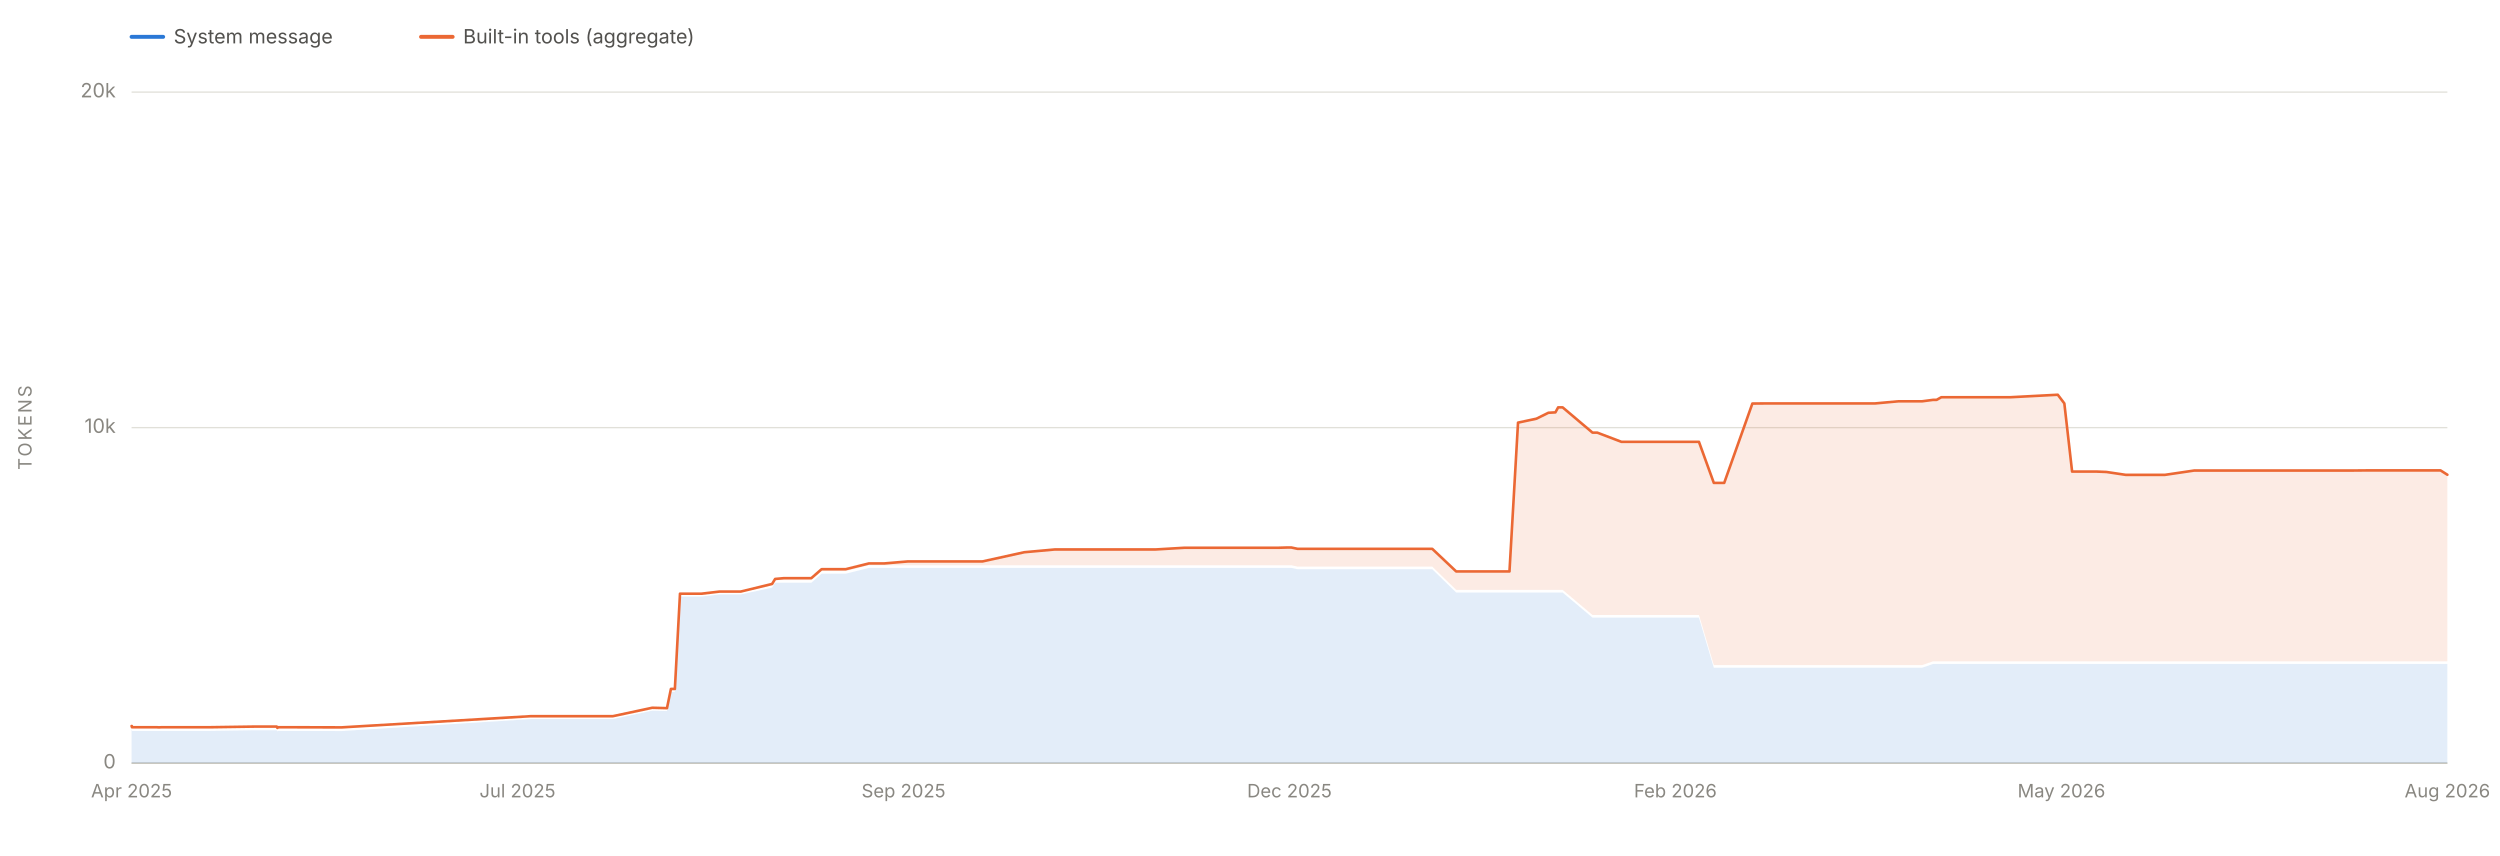
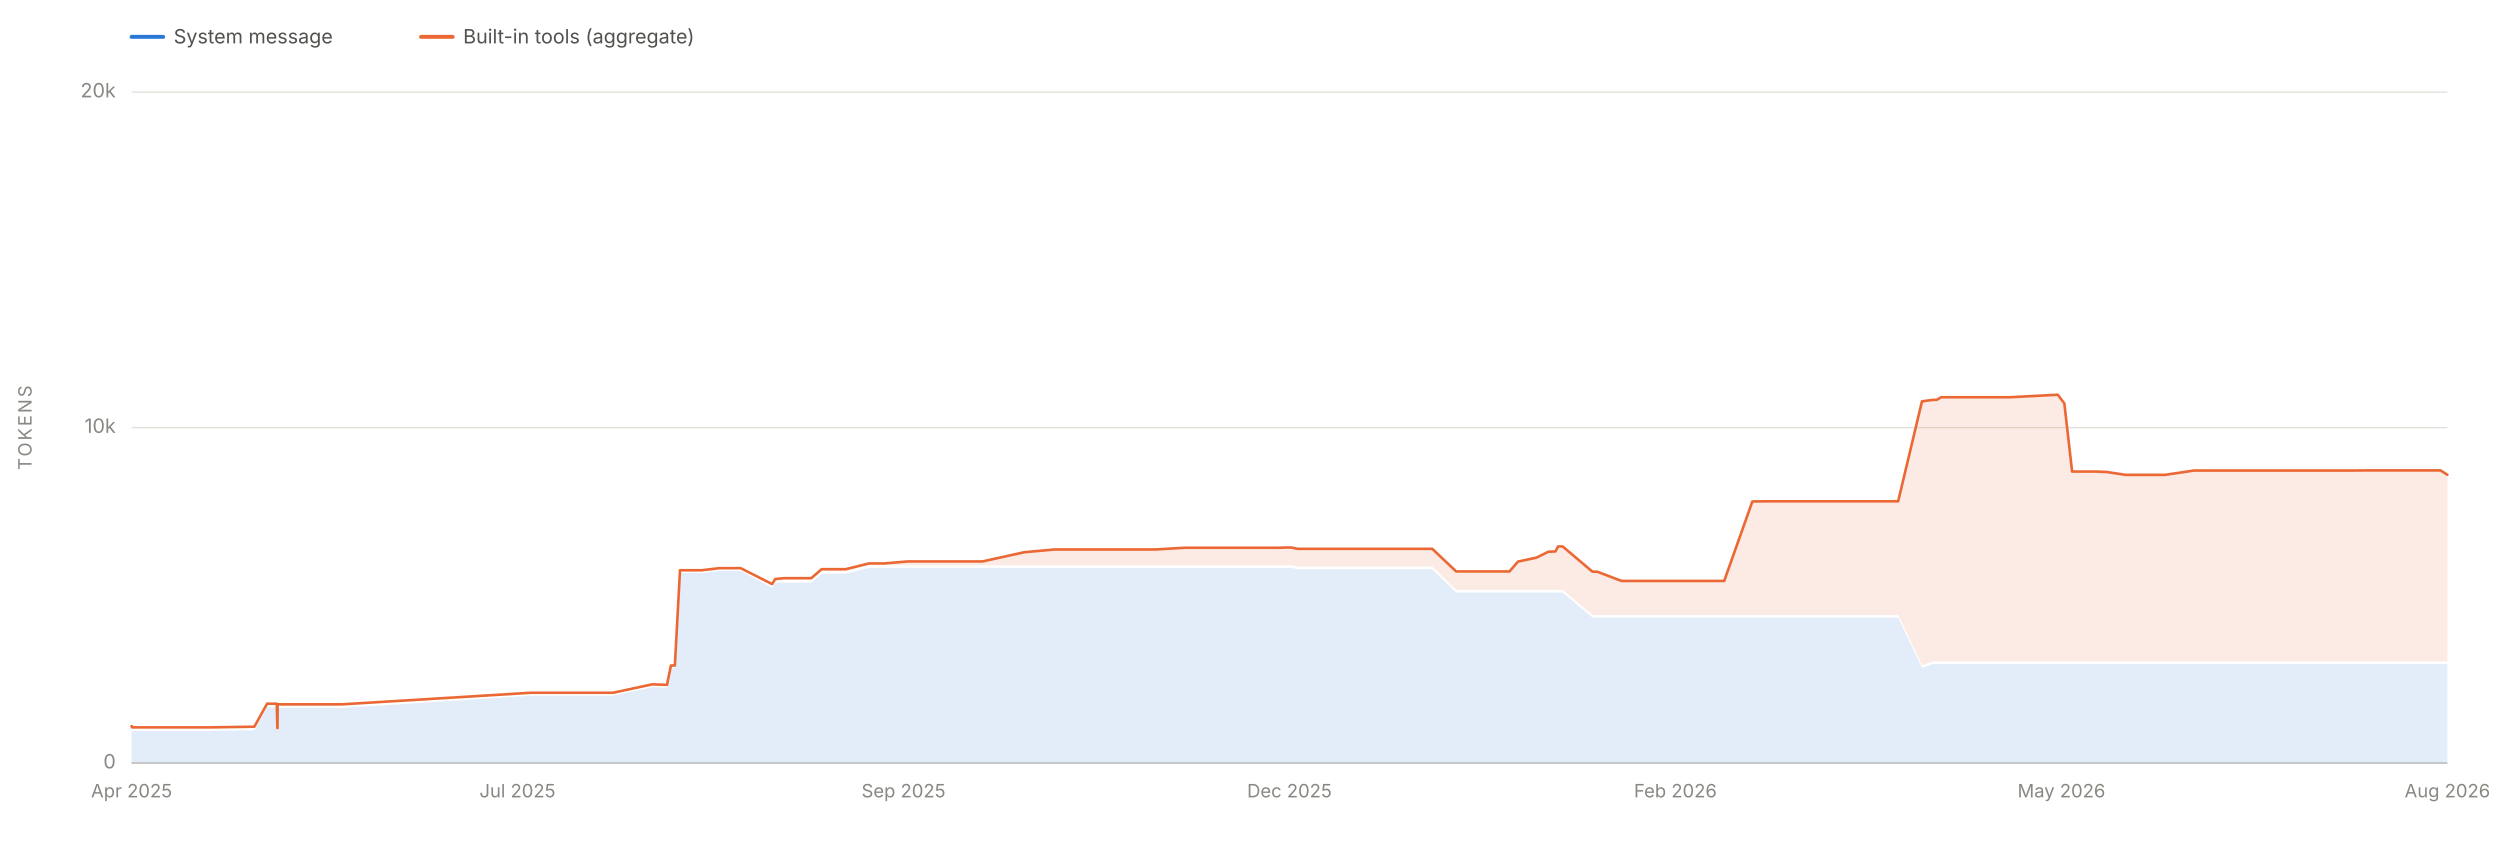
<svg xmlns="http://www.w3.org/2000/svg" viewBox="0 0 1900 650" width="1900" height="650" role="img" aria-labelledby="chartTitle chartDesc" font-family="system-ui, -apple-system, 'Segoe UI', sans-serif">
  <line x1="100" y1="580.0" x2="1860" y2="580.0" stroke="#e1e0d9" stroke-width="1" />
  <text x="88" y="584.0" font-size="15" fill="#898781" text-anchor="end">0</text>
  <line x1="100" y1="325.0" x2="1860" y2="325.0" stroke="#e1e0d9" stroke-width="1" />
  <text x="88" y="329.0" font-size="15" fill="#898781" text-anchor="end">10k</text>
  <line x1="100" y1="70.0" x2="1860" y2="70.0" stroke="#e1e0d9" stroke-width="1" />
  <text x="88" y="74.0" font-size="15" fill="#898781" text-anchor="end">20k</text>
  <text x="24" y="325.0" font-size="14" fill="#898781" text-anchor="middle" letter-spacing="1.5" transform="rotate(-90 24 325.0)">TOKENS</text>
  <line x1="100" y1="580" x2="1860" y2="580" stroke="#c3c2b7" stroke-width="1" />
  <text x="100.0" y="606" font-size="14" fill="#898781" text-anchor="middle">Apr 2025</text>
  <text x="393.3" y="606" font-size="14" fill="#898781" text-anchor="middle">Jul 2025</text>
  <text x="686.7" y="606" font-size="14" fill="#898781" text-anchor="middle">Sep 2025</text>
  <text x="980.0" y="606" font-size="14" fill="#898781" text-anchor="middle">Dec 2025</text>
  <text x="1273.3" y="606" font-size="14" fill="#898781" text-anchor="middle">Feb 2026</text>
  <text x="1566.7" y="606" font-size="14" fill="#898781" text-anchor="middle">May 2026</text>
  <text x="1860.0" y="606" font-size="14" fill="#898781" text-anchor="middle">Aug 2026</text>
-   <path d="M 100.0 580.0 L 100.0 554.6 L 100.0 554.6 L 100.0 554.6 L 100.2 554.6 L 100.3 555.4 L 100.6 555.5 L 100.9 555.5 L 105.8 555.5 L 105.8 555.5 L 105.8 555.5 L 119.2 555.5 L 120.8 555.5 L 122.8 555.5 L 134.3 555.5 L 152.8 555.5 L 159.4 555.5 L 193.3 555.0 L 203.0 555.0 L 203.3 555.0 L 210.3 555.0 L 210.8 556.0 L 210.9 556.0 L 211.0 555.5 L 211.9 555.5 L 215.1 555.5 L 215.2 555.5 L 215.3 555.5 L 216.0 555.5 L 216.1 555.5 L 222.5 555.5 L 259.6 555.6 L 403.4 546.5 L 404.4 546.5 L 409.5 546.5 L 414.2 546.5 L 421.8 546.5 L 428.2 546.5 L 444.1 546.5 L 458.9 546.5 L 465.8 546.5 L 495.7 540.1 L 506.9 540.4 L 509.9 525.8 L 512.9 525.8 L 516.8 453.4 L 518.0 453.4 L 521.5 453.4 L 533.2 453.4 L 546.8 451.8 L 562.9 451.8 L 586.8 446.6 L 589.1 442.9 L 595.8 442.9 L 596.1 442.9 L 613.3 442.9 L 616.6 442.9 L 624.4 436.0 L 635.4 436.0 L 642.0 436.0 L 642.4 436.0 L 642.7 436.0 L 660.4 431.6 L 668.0 431.6 L 672.2 431.6 L 689.8 431.6 L 693.6 431.6 L 701.2 431.6 L 726.8 431.6 L 738.2 431.6 L 746.6 431.6 L 778.4 431.6 L 801.6 431.6 L 804.5 431.6 L 808.6 431.6 L 826.6 431.6 L 827.6 431.6 L 845.0 431.6 L 845.3 431.6 L 856.0 431.6 L 864.0 431.6 L 878.1 431.6 L 900.2 431.6 L 900.5 431.6 L 903.6 431.6 L 907.6 431.6 L 948.8 431.6 L 955.6 431.6 L 971.7 431.6 L 978.3 431.6 L 981.4 431.6 L 986.1 432.6 L 996.8 432.6 L 1007.2 432.6 L 1007.4 432.6 L 1011.0 432.6 L 1016.3 432.6 L 1077.3 432.6 L 1078.2 432.6 L 1088.5 432.6 L 1106.7 450.3 L 1107.8 450.3 L 1110.5 450.3 L 1111.5 450.3 L 1113.7 450.3 L 1132.7 450.3 L 1136.7 450.3 L 1147.0 450.3 L 1147.2 450.3 L 1153.7 450.3 L 1167.7 450.3 L 1176.8 450.3 L 1182.1 450.3 L 1184.2 450.3 L 1185.8 450.3 L 1187.6 450.3 L 1210.3 469.4 L 1213.7 469.4 L 1213.9 469.4 L 1232.3 469.4 L 1232.8 469.4 L 1234.1 469.4 L 1261.4 469.4 L 1266.0 469.4 L 1280.0 469.4 L 1288.6 469.4 L 1291.2 469.4 L 1302.5 507.5 L 1307.5 507.5 L 1310.4 507.5 L 1331.8 507.5 L 1342.6 507.5 L 1369.1 507.5 L 1386.7 507.5 L 1424.5 507.5 L 1425.1 507.5 L 1442.6 507.5 L 1460.7 507.5 L 1469.1 504.6 L 1471.8 504.6 L 1475.4 504.6 L 1497.3 504.6 L 1523.2 504.6 L 1527.8 504.6 L 1563.9 504.6 L 1568.9 504.6 L 1574.8 504.6 L 1593.6 504.6 L 1600.9 504.6 L 1615.6 504.6 L 1624.0 504.6 L 1642.1 504.6 L 1645.3 504.6 L 1667.6 504.6 L 1676.1 504.6 L 1693.6 504.6 L 1701.3 504.6 L 1702.4 504.6 L 1708.2 504.6 L 1716.7 504.6 L 1723.5 504.6 L 1749.4 504.6 L 1755.4 504.6 L 1756.4 504.6 L 1768.3 504.6 L 1768.5 504.6 L 1772.0 504.6 L 1779.1 504.6 L 1788.1 504.6 L 1799.9 504.6 L 1826.8 504.6 L 1854.8 504.6 L 1860.0 504.6 L 1860.0 580.0 Z" fill="#2a78d6" fill-opacity="0.13" stroke="none" />
-   <path d="M 100.0 552.6 L 100.0 551.8 L 100.0 551.8 L 100.0 551.8 L 100.2 551.8 L 100.3 552.7 L 100.6 552.7 L 100.9 552.7 L 105.8 552.7 L 105.8 552.7 L 105.8 552.7 L 119.2 552.7 L 120.8 552.8 L 122.8 552.7 L 134.3 552.7 L 152.8 552.7 L 159.4 552.7 L 193.3 552.2 L 203.0 552.2 L 203.3 552.2 L 210.3 552.2 L 210.8 553.2 L 210.9 553.2 L 211.0 552.7 L 211.9 552.7 L 215.1 552.7 L 215.2 552.7 L 215.3 552.7 L 216.0 552.7 L 216.1 552.7 L 222.5 552.7 L 259.6 552.8 L 403.4 544.3 L 404.4 544.3 L 409.5 544.3 L 414.2 544.3 L 421.8 544.3 L 428.2 544.3 L 444.1 544.3 L 458.9 544.3 L 465.8 544.3 L 495.7 537.9 L 506.9 538.2 L 509.9 523.6 L 512.9 523.6 L 516.8 451.2 L 518.0 451.2 L 521.5 451.2 L 533.2 451.2 L 546.8 449.6 L 562.9 449.6 L 586.8 443.8 L 589.1 440.0 L 595.8 439.4 L 596.1 439.4 L 613.3 439.4 L 616.6 439.4 L 624.4 432.6 L 635.4 432.6 L 642.0 432.6 L 642.4 432.6 L 642.7 432.6 L 660.4 428.2 L 668.0 428.2 L 672.2 428.2 L 689.8 426.7 L 693.6 426.7 L 701.2 426.7 L 726.8 426.7 L 738.2 426.7 L 746.6 426.7 L 778.4 419.7 L 801.6 417.6 L 804.5 417.6 L 808.6 417.6 L 826.6 417.6 L 827.6 417.6 L 845.0 417.6 L 845.3 417.6 L 856.0 417.6 L 864.0 417.6 L 878.1 417.6 L 900.2 416.3 L 900.5 416.3 L 903.6 416.3 L 907.6 416.3 L 948.8 416.3 L 955.6 416.3 L 971.7 416.3 L 978.3 416.1 L 981.4 416.1 L 986.1 417.1 L 996.8 417.1 L 1007.2 417.1 L 1007.4 417.1 L 1011.0 417.1 L 1016.3 417.1 L 1077.3 417.1 L 1078.2 417.1 L 1088.5 417.1 L 1106.7 434.3 L 1107.8 434.3 L 1110.5 434.3 L 1111.5 434.3 L 1113.7 434.3 L 1132.7 434.3 L 1136.7 434.3 L 1147.0 434.3 L 1147.2 434.3 L 1153.7 321.2 L 1167.7 318.2 L 1176.8 313.7 L 1182.1 313.4 L 1184.2 309.6 L 1185.8 309.6 L 1187.6 309.6 L 1210.3 328.8 L 1213.7 328.8 L 1213.9 328.8 L 1232.3 335.8 L 1232.8 335.8 L 1234.1 335.8 L 1261.4 335.8 L 1266.0 335.8 L 1280.0 335.8 L 1288.6 335.8 L 1291.2 335.8 L 1302.5 367.0 L 1307.5 367.0 L 1310.4 367.0 L 1331.8 306.7 L 1342.6 306.6 L 1369.1 306.6 L 1386.7 306.6 L 1424.5 306.6 L 1425.1 306.6 L 1442.6 305.0 L 1460.7 305.0 L 1469.1 303.9 L 1471.8 303.9 L 1475.4 301.9 L 1497.3 301.9 L 1523.2 301.9 L 1527.8 301.9 L 1563.9 300.0 L 1568.9 306.6 L 1574.8 358.4 L 1593.6 358.4 L 1600.9 358.7 L 1615.6 360.9 L 1624.0 360.9 L 1642.1 360.9 L 1645.3 360.9 L 1667.6 357.6 L 1676.1 357.6 L 1693.6 357.6 L 1701.3 357.6 L 1702.4 357.6 L 1708.2 357.6 L 1716.7 357.6 L 1723.5 357.6 L 1749.4 357.6 L 1755.4 357.6 L 1756.4 357.6 L 1768.3 357.6 L 1768.5 357.6 L 1772.0 357.6 L 1779.1 357.6 L 1788.1 357.6 L 1799.9 357.5 L 1826.8 357.5 L 1854.8 357.5 L 1860.0 360.8 L 1860.0 502.6 L 1854.8 502.6 L 1826.8 502.6 L 1799.9 502.6 L 1788.1 502.6 L 1779.1 502.6 L 1772.0 502.6 L 1768.5 502.6 L 1768.3 502.6 L 1756.4 502.6 L 1755.4 502.6 L 1749.4 502.6 L 1723.5 502.6 L 1716.7 502.6 L 1708.2 502.6 L 1702.4 502.6 L 1701.3 502.6 L 1693.6 502.6 L 1676.1 502.6 L 1667.6 502.6 L 1645.3 502.6 L 1642.1 502.6 L 1624.0 502.6 L 1615.6 502.6 L 1600.9 502.6 L 1593.6 502.6 L 1574.8 502.6 L 1568.9 502.6 L 1563.9 502.6 L 1527.8 502.6 L 1523.2 502.6 L 1497.3 502.6 L 1475.4 502.6 L 1471.8 502.6 L 1469.1 502.6 L 1460.7 505.5 L 1442.6 505.5 L 1425.1 505.5 L 1424.5 505.5 L 1386.7 505.5 L 1369.1 505.5 L 1342.6 505.5 L 1331.8 505.5 L 1310.4 505.5 L 1307.5 505.5 L 1302.5 505.5 L 1291.2 467.4 L 1288.6 467.4 L 1280.0 467.4 L 1266.0 467.4 L 1261.4 467.4 L 1234.1 467.4 L 1232.8 467.4 L 1232.3 467.4 L 1213.9 467.4 L 1213.7 467.4 L 1210.3 467.4 L 1187.6 448.3 L 1185.8 448.3 L 1184.2 448.3 L 1182.1 448.3 L 1176.8 448.3 L 1167.7 448.3 L 1153.7 448.3 L 1147.2 448.3 L 1147.0 448.3 L 1136.7 448.3 L 1132.7 448.3 L 1113.7 448.3 L 1111.5 448.3 L 1110.5 448.3 L 1107.8 448.3 L 1106.7 448.3 L 1088.5 430.6 L 1078.2 430.6 L 1077.3 430.6 L 1016.3 430.6 L 1011.0 430.6 L 1007.4 430.6 L 1007.2 430.6 L 996.8 430.6 L 986.1 430.6 L 981.4 429.6 L 978.3 429.6 L 971.7 429.6 L 955.6 429.6 L 948.8 429.6 L 907.6 429.6 L 903.6 429.6 L 900.5 429.6 L 900.2 429.6 L 878.1 429.6 L 864.0 429.6 L 856.0 429.6 L 845.3 429.6 L 845.0 429.6 L 827.6 429.6 L 826.6 429.6 L 808.6 429.6 L 804.5 429.6 L 801.6 429.6 L 778.4 429.6 L 746.6 429.6 L 738.2 429.6 L 726.8 429.6 L 701.2 429.6 L 693.6 429.6 L 689.8 429.6 L 672.2 429.6 L 668.0 429.6 L 660.4 429.6 L 642.7 434.0 L 642.4 434.0 L 642.0 434.0 L 635.4 434.0 L 624.4 434.0 L 616.6 440.9 L 613.3 440.9 L 596.1 440.9 L 595.8 440.9 L 589.1 440.9 L 586.8 444.6 L 562.9 449.8 L 546.8 449.8 L 533.2 451.4 L 521.5 451.4 L 518.0 451.4 L 516.8 451.4 L 512.9 523.8 L 509.9 523.8 L 506.9 538.4 L 495.7 538.1 L 465.8 544.5 L 458.9 544.5 L 444.1 544.5 L 428.2 544.5 L 421.8 544.5 L 414.2 544.5 L 409.5 544.5 L 404.4 544.5 L 403.4 544.5 L 259.6 553.6 L 222.5 553.5 L 216.1 553.5 L 216.0 553.5 L 215.3 553.5 L 215.2 553.5 L 215.1 553.5 L 211.9 553.5 L 211.0 553.5 L 210.9 554.0 L 210.8 554.0 L 210.3 553.0 L 203.3 553.0 L 203.0 553.0 L 193.3 553.0 L 159.4 553.5 L 152.8 553.5 L 134.3 553.5 L 122.8 553.5 L 120.8 553.5 L 119.2 553.5 L 105.8 553.5 L 105.8 553.5 L 105.8 553.5 L 100.9 553.5 L 100.6 553.5 L 100.3 553.4 L 100.2 552.6 L 100.0 552.6 L 100.0 552.6 L 100.0 552.6 Z" fill="#eb6834" fill-opacity="0.13" stroke="none" />
-   <path d="M 100.0 551.8 L 100.0 551.8 L 100.0 551.8 L 100.2 551.8 L 100.3 552.7 L 100.6 552.7 L 100.9 552.7 L 105.8 552.7 L 105.8 552.7 L 105.8 552.7 L 119.2 552.7 L 120.8 552.8 L 122.8 552.7 L 134.3 552.7 L 152.8 552.7 L 159.4 552.7 L 193.3 552.2 L 203.0 552.2 L 203.3 552.2 L 210.3 552.2 L 210.8 553.2 L 210.9 553.2 L 211.0 552.7 L 211.9 552.7 L 215.1 552.7 L 215.2 552.7 L 215.3 552.7 L 216.0 552.7 L 216.1 552.7 L 222.5 552.7 L 259.6 552.8 L 403.4 544.3 L 404.4 544.3 L 409.5 544.3 L 414.2 544.3 L 421.8 544.3 L 428.2 544.3 L 444.1 544.3 L 458.9 544.3 L 465.8 544.3 L 495.7 537.9 L 506.9 538.2 L 509.9 523.6 L 512.9 523.6 L 516.8 451.2 L 518.0 451.2 L 521.5 451.2 L 533.2 451.2 L 546.8 449.6 L 562.9 449.6 L 586.8 443.8 L 589.1 440.0 L 595.8 439.4 L 596.1 439.4 L 613.3 439.4 L 616.6 439.4 L 624.4 432.6 L 635.4 432.6 L 642.0 432.6 L 642.4 432.6 L 642.7 432.6 L 660.4 428.2 L 668.0 428.2 L 672.2 428.2 L 689.8 426.7 L 693.6 426.7 L 701.2 426.7 L 726.8 426.7 L 738.2 426.7 L 746.6 426.7 L 778.4 419.7 L 801.6 417.6 L 804.5 417.6 L 808.6 417.6 L 826.6 417.6 L 827.6 417.6 L 845.0 417.6 L 845.3 417.6 L 856.0 417.6 L 864.0 417.6 L 878.1 417.6 L 900.2 416.3 L 900.5 416.3 L 903.6 416.3 L 907.6 416.3 L 948.8 416.3 L 955.6 416.3 L 971.7 416.3 L 978.3 416.1 L 981.4 416.1 L 986.1 417.1 L 996.8 417.1 L 1007.2 417.1 L 1007.4 417.1 L 1011.0 417.1 L 1016.3 417.1 L 1077.3 417.1 L 1078.2 417.1 L 1088.5 417.1 L 1106.7 434.3 L 1107.8 434.3 L 1110.5 434.3 L 1111.5 434.3 L 1113.7 434.3 L 1132.7 434.3 L 1136.7 434.3 L 1147.0 434.3 L 1147.2 434.3 L 1153.7 321.2 L 1167.7 318.2 L 1176.8 313.7 L 1182.1 313.4 L 1184.2 309.6 L 1185.8 309.6 L 1187.6 309.6 L 1210.3 328.8 L 1213.7 328.8 L 1213.9 328.8 L 1232.3 335.8 L 1232.8 335.8 L 1234.1 335.8 L 1261.4 335.8 L 1266.0 335.8 L 1280.0 335.8 L 1288.6 335.8 L 1291.2 335.8 L 1302.5 367.0 L 1307.5 367.0 L 1310.4 367.0 L 1331.8 306.7 L 1342.6 306.6 L 1369.1 306.6 L 1386.7 306.6 L 1424.5 306.6 L 1425.1 306.6 L 1442.6 305.0 L 1460.7 305.0 L 1469.1 303.9 L 1471.8 303.9 L 1475.4 301.9 L 1497.3 301.9 L 1523.2 301.9 L 1527.8 301.9 L 1563.9 300.0 L 1568.9 306.6 L 1574.8 358.4 L 1593.6 358.4 L 1600.9 358.7 L 1615.6 360.9 L 1624.0 360.9 L 1642.1 360.9 L 1645.3 360.9 L 1667.6 357.6 L 1676.1 357.6 L 1693.6 357.6 L 1701.3 357.6 L 1702.4 357.6 L 1708.2 357.6 L 1716.7 357.6 L 1723.5 357.6 L 1749.4 357.6 L 1755.4 357.6 L 1756.4 357.6 L 1768.3 357.6 L 1768.5 357.6 L 1772.0 357.6 L 1779.1 357.6 L 1788.1 357.6 L 1799.9 357.5 L 1826.8 357.5 L 1854.8 357.5 L 1860.0 360.8" fill="none" stroke="#eb6834" stroke-width="2" stroke-linejoin="round" stroke-linecap="round" />
+   <path d="M 100.0 580.0 L 100.0 554.6 L 100.0 554.6 L 100.0 554.6 L 100.2 554.6 L 100.3 555.4 L 100.6 555.5 L 100.9 555.5 L 105.8 555.5 L 105.8 555.5 L 105.8 555.5 L 119.2 555.5 L 120.8 555.5 L 122.8 555.5 L 134.3 555.5 L 152.8 555.5 L 159.4 555.5 L 193.3 555.0 L 203.0 537.5 L 203.3 537.5 L 210.3 537.5 L 210.8 556.0 L 210.9 556.0 L 211.0 538.1 L 211.9 538.0 L 215.1 538.1 L 215.2 538.1 L 215.3 538.0 L 216.0 538.1 L 216.1 538.1 L 222.5 538.1 L 259.6 538.1 L 403.4 528.7 L 404.4 528.7 L 409.5 528.7 L 414.2 528.7 L 421.8 528.7 L 428.2 528.7 L 444.1 528.7 L 458.9 528.7 L 465.8 528.7 L 495.7 522.3 L 506.9 522.6 L 509.9 507.9 L 512.9 507.9 L 516.8 435.5 L 518.0 435.5 L 521.5 435.5 L 533.2 435.5 L 546.8 433.9 L 562.9 433.9 L 586.8 446.6 L 589.1 442.9 L 595.8 442.9 L 596.1 442.9 L 613.3 442.9 L 616.6 442.9 L 624.4 436.0 L 635.4 436.0 L 642.0 436.0 L 642.4 436.0 L 642.7 436.0 L 660.4 431.6 L 668.0 431.6 L 672.2 431.6 L 689.8 431.6 L 693.6 431.6 L 701.2 431.6 L 726.8 431.6 L 738.2 431.6 L 746.6 431.6 L 778.4 431.6 L 801.6 431.6 L 804.5 431.6 L 808.6 431.6 L 826.6 431.6 L 827.6 431.6 L 845.0 431.6 L 845.3 431.6 L 856.0 431.6 L 864.0 431.6 L 878.1 431.6 L 900.2 431.6 L 900.5 431.6 L 903.6 431.6 L 907.6 431.6 L 948.8 431.6 L 955.6 431.6 L 971.7 431.6 L 978.3 431.6 L 981.4 431.6 L 986.1 432.6 L 996.8 432.6 L 1007.2 432.6 L 1007.4 432.6 L 1011.0 432.6 L 1016.3 432.6 L 1077.3 432.6 L 1078.2 432.6 L 1088.5 432.6 L 1106.7 450.3 L 1107.8 450.3 L 1110.5 450.3 L 1111.5 450.3 L 1113.7 450.3 L 1132.7 450.3 L 1136.7 450.3 L 1147.0 450.3 L 1147.2 450.3 L 1153.7 450.3 L 1167.7 450.3 L 1176.8 450.3 L 1182.1 450.3 L 1184.2 450.3 L 1185.8 450.3 L 1187.6 450.3 L 1210.3 469.4 L 1213.7 469.4 L 1213.9 469.4 L 1232.3 469.4 L 1232.8 469.4 L 1234.1 469.4 L 1261.4 469.4 L 1266.0 469.4 L 1280.0 469.4 L 1288.6 469.4 L 1291.2 469.4 L 1302.5 469.4 L 1307.5 469.4 L 1310.4 469.4 L 1331.8 469.4 L 1342.6 469.4 L 1369.1 469.4 L 1386.7 469.4 L 1424.5 469.4 L 1425.1 469.4 L 1442.6 469.4 L 1460.7 507.5 L 1469.1 504.6 L 1471.8 504.6 L 1475.4 504.6 L 1497.3 504.6 L 1523.2 504.6 L 1527.8 504.6 L 1563.9 504.6 L 1568.9 504.6 L 1574.8 504.6 L 1593.6 504.6 L 1600.9 504.6 L 1615.6 504.6 L 1624.0 504.6 L 1642.1 504.6 L 1645.3 504.6 L 1667.6 504.6 L 1676.1 504.6 L 1693.6 504.6 L 1701.3 504.6 L 1702.4 504.6 L 1708.2 504.6 L 1716.7 504.6 L 1723.5 504.6 L 1749.4 504.6 L 1755.4 504.6 L 1756.4 504.6 L 1768.3 504.6 L 1768.5 504.6 L 1772.0 504.6 L 1779.1 504.6 L 1788.1 504.6 L 1799.9 504.6 L 1826.8 504.6 L 1854.8 504.6 L 1860.0 504.6 L 1860.0 580.0 Z" fill="#2a78d6" fill-opacity="0.13" stroke="none" />
+   <path d="M 100.0 552.6 L 100.0 551.9 L 100.0 551.9 L 100.0 551.9 L 100.2 551.9 L 100.3 552.7 L 100.6 552.8 L 100.9 552.8 L 105.8 552.8 L 105.8 552.8 L 105.8 552.8 L 119.2 552.8 L 120.8 552.8 L 122.8 552.8 L 134.3 552.8 L 152.8 552.8 L 159.4 552.8 L 193.3 552.3 L 203.0 534.8 L 203.3 534.8 L 210.3 534.8 L 210.8 553.3 L 210.9 553.3 L 211.0 535.3 L 211.9 535.3 L 215.1 535.3 L 215.2 535.3 L 215.3 535.3 L 216.0 535.3 L 216.1 535.3 L 222.5 535.3 L 259.6 535.3 L 403.4 526.5 L 404.4 526.5 L 409.5 526.5 L 414.2 526.5 L 421.8 526.5 L 428.2 526.5 L 444.1 526.5 L 458.9 526.5 L 465.8 526.5 L 495.7 520.1 L 506.9 520.5 L 509.9 505.8 L 512.9 505.8 L 516.8 433.4 L 518.0 433.4 L 521.5 433.4 L 533.2 433.4 L 546.8 431.8 L 562.9 431.8 L 586.8 443.9 L 589.1 440.1 L 595.8 439.4 L 596.1 439.4 L 613.3 439.4 L 616.6 439.4 L 624.4 432.6 L 635.4 432.6 L 642.0 432.6 L 642.4 432.6 L 642.7 432.6 L 660.4 428.2 L 668.0 428.2 L 672.2 428.2 L 689.8 426.7 L 693.6 426.7 L 701.2 426.7 L 726.8 426.7 L 738.2 426.7 L 746.6 426.7 L 778.4 419.7 L 801.6 417.6 L 804.5 417.6 L 808.6 417.6 L 826.6 417.6 L 827.6 417.6 L 845.0 417.6 L 845.3 417.6 L 856.0 417.6 L 864.0 417.6 L 878.1 417.6 L 900.2 416.3 L 900.5 416.3 L 903.6 416.3 L 907.6 416.3 L 948.8 416.3 L 955.6 416.3 L 971.7 416.3 L 978.3 416.1 L 981.4 416.1 L 986.1 417.1 L 996.8 417.1 L 1007.2 417.1 L 1007.4 417.1 L 1011.0 417.1 L 1016.3 417.1 L 1077.3 417.1 L 1078.2 417.1 L 1088.5 417.1 L 1106.7 434.3 L 1107.8 434.3 L 1110.5 434.3 L 1111.5 434.3 L 1113.7 434.3 L 1132.7 434.3 L 1136.7 434.3 L 1147.0 434.3 L 1147.2 434.3 L 1153.7 426.8 L 1167.7 423.8 L 1176.8 419.3 L 1182.1 419.1 L 1184.2 415.3 L 1185.8 415.3 L 1187.6 415.3 L 1210.3 434.5 L 1213.7 434.5 L 1213.9 434.5 L 1232.3 441.5 L 1232.8 441.5 L 1234.1 441.5 L 1261.4 441.5 L 1266.0 441.5 L 1280.0 441.5 L 1288.6 441.5 L 1291.2 441.5 L 1302.5 441.5 L 1307.5 441.5 L 1310.4 441.5 L 1331.8 381.1 L 1342.6 381.0 L 1369.1 381.0 L 1386.7 381.0 L 1424.5 381.0 L 1425.1 381.0 L 1442.6 381.0 L 1460.7 305.0 L 1469.1 303.9 L 1471.8 303.9 L 1475.4 301.9 L 1497.3 301.9 L 1523.2 301.9 L 1527.8 301.9 L 1563.9 300.0 L 1568.9 306.6 L 1574.8 358.4 L 1593.6 358.4 L 1600.9 358.7 L 1615.6 360.9 L 1624.0 360.9 L 1642.1 360.9 L 1645.3 360.9 L 1667.6 357.6 L 1676.1 357.6 L 1693.6 357.6 L 1701.3 357.6 L 1702.4 357.6 L 1708.2 357.6 L 1716.7 357.6 L 1723.5 357.6 L 1749.4 357.6 L 1755.4 357.6 L 1756.4 357.6 L 1768.3 357.6 L 1768.5 357.6 L 1772.0 357.6 L 1779.1 357.6 L 1788.1 357.6 L 1799.9 357.5 L 1826.8 357.5 L 1854.8 357.5 L 1860.0 360.8 L 1860.0 502.6 L 1854.8 502.6 L 1826.8 502.6 L 1799.9 502.6 L 1788.1 502.6 L 1779.1 502.6 L 1772.0 502.6 L 1768.5 502.6 L 1768.3 502.6 L 1756.4 502.6 L 1755.4 502.6 L 1749.4 502.6 L 1723.5 502.6 L 1716.7 502.6 L 1708.2 502.6 L 1702.4 502.6 L 1701.3 502.6 L 1693.6 502.6 L 1676.1 502.6 L 1667.6 502.6 L 1645.3 502.6 L 1642.1 502.6 L 1624.0 502.6 L 1615.6 502.6 L 1600.9 502.6 L 1593.6 502.6 L 1574.8 502.6 L 1568.9 502.6 L 1563.9 502.6 L 1527.8 502.6 L 1523.2 502.6 L 1497.3 502.6 L 1475.4 502.6 L 1471.8 502.6 L 1469.1 502.6 L 1460.7 505.5 L 1442.6 467.4 L 1425.1 467.4 L 1424.5 467.4 L 1386.7 467.4 L 1369.1 467.4 L 1342.6 467.4 L 1331.8 467.4 L 1310.4 467.4 L 1307.5 467.4 L 1302.5 467.4 L 1291.2 467.4 L 1288.6 467.4 L 1280.0 467.4 L 1266.0 467.4 L 1261.4 467.4 L 1234.1 467.4 L 1232.8 467.4 L 1232.3 467.4 L 1213.9 467.4 L 1213.7 467.4 L 1210.3 467.4 L 1187.6 448.3 L 1185.8 448.3 L 1184.2 448.3 L 1182.1 448.3 L 1176.8 448.3 L 1167.7 448.3 L 1153.7 448.3 L 1147.2 448.3 L 1147.0 448.3 L 1136.7 448.3 L 1132.7 448.3 L 1113.7 448.3 L 1111.5 448.3 L 1110.5 448.3 L 1107.8 448.3 L 1106.7 448.3 L 1088.5 430.6 L 1078.2 430.6 L 1077.3 430.6 L 1016.3 430.6 L 1011.0 430.6 L 1007.4 430.6 L 1007.2 430.6 L 996.8 430.6 L 986.1 430.6 L 981.4 429.6 L 978.3 429.6 L 971.7 429.6 L 955.6 429.6 L 948.8 429.6 L 907.6 429.6 L 903.6 429.6 L 900.5 429.6 L 900.2 429.6 L 878.1 429.6 L 864.0 429.6 L 856.0 429.6 L 845.3 429.6 L 845.0 429.6 L 827.6 429.6 L 826.6 429.6 L 808.6 429.6 L 804.5 429.6 L 801.6 429.6 L 778.4 429.6 L 746.6 429.6 L 738.2 429.6 L 726.8 429.6 L 701.2 429.6 L 693.6 429.6 L 689.8 429.6 L 672.2 429.6 L 668.0 429.6 L 660.4 429.6 L 642.7 434.0 L 642.4 434.0 L 642.0 434.0 L 635.4 434.0 L 624.4 434.0 L 616.6 440.9 L 613.3 440.9 L 596.1 440.9 L 595.8 440.9 L 589.1 440.9 L 586.8 444.6 L 562.9 431.9 L 546.8 431.9 L 533.2 433.5 L 521.5 433.5 L 518.0 433.5 L 516.8 433.5 L 512.9 505.9 L 509.9 505.9 L 506.9 520.6 L 495.7 520.3 L 465.8 526.7 L 458.9 526.7 L 444.1 526.7 L 428.2 526.7 L 421.8 526.7 L 414.2 526.7 L 409.5 526.7 L 404.4 526.7 L 403.4 526.7 L 259.6 536.1 L 222.5 536.1 L 216.1 536.1 L 216.0 536.1 L 215.3 536.0 L 215.2 536.1 L 215.1 536.1 L 211.9 536.0 L 211.0 536.1 L 210.9 554.0 L 210.8 554.0 L 210.3 535.5 L 203.3 535.5 L 203.0 535.5 L 193.3 553.0 L 159.4 553.5 L 152.8 553.5 L 134.3 553.5 L 122.8 553.5 L 120.8 553.5 L 119.2 553.5 L 105.8 553.5 L 105.8 553.5 L 105.8 553.5 L 100.9 553.5 L 100.6 553.5 L 100.3 553.4 L 100.2 552.6 L 100.0 552.6 L 100.0 552.6 L 100.0 552.6 Z" fill="#eb6834" fill-opacity="0.13" stroke="none" />
+   <path d="M 100.0 551.9 L 100.0 551.9 L 100.0 551.9 L 100.2 551.9 L 100.3 552.7 L 100.6 552.8 L 100.9 552.8 L 105.8 552.8 L 105.8 552.8 L 105.8 552.8 L 119.2 552.8 L 120.8 552.8 L 122.8 552.8 L 134.3 552.8 L 152.8 552.8 L 159.4 552.8 L 193.3 552.3 L 203.0 534.8 L 203.3 534.8 L 210.3 534.8 L 210.8 553.3 L 210.9 553.3 L 211.0 535.3 L 211.9 535.3 L 215.1 535.3 L 215.2 535.3 L 215.3 535.3 L 216.0 535.3 L 216.1 535.3 L 222.5 535.3 L 259.6 535.3 L 403.4 526.5 L 404.4 526.5 L 409.5 526.5 L 414.2 526.5 L 421.8 526.5 L 428.2 526.5 L 444.1 526.5 L 458.9 526.5 L 465.8 526.5 L 495.7 520.1 L 506.9 520.5 L 509.9 505.8 L 512.9 505.8 L 516.8 433.4 L 518.0 433.4 L 521.5 433.4 L 533.2 433.4 L 546.8 431.8 L 562.9 431.8 L 586.8 443.9 L 589.1 440.1 L 595.8 439.4 L 596.1 439.4 L 613.3 439.4 L 616.6 439.4 L 624.4 432.6 L 635.4 432.6 L 642.0 432.6 L 642.4 432.6 L 642.7 432.6 L 660.4 428.2 L 668.0 428.2 L 672.2 428.2 L 689.8 426.7 L 693.6 426.7 L 701.2 426.7 L 726.8 426.7 L 738.2 426.7 L 746.6 426.7 L 778.4 419.7 L 801.6 417.6 L 804.5 417.6 L 808.6 417.6 L 826.6 417.6 L 827.6 417.6 L 845.0 417.6 L 845.3 417.6 L 856.0 417.6 L 864.0 417.6 L 878.1 417.6 L 900.2 416.3 L 900.5 416.3 L 903.6 416.3 L 907.6 416.3 L 948.8 416.3 L 955.6 416.3 L 971.7 416.3 L 978.3 416.1 L 981.4 416.1 L 986.1 417.1 L 996.8 417.1 L 1007.2 417.1 L 1007.4 417.1 L 1011.0 417.1 L 1016.3 417.1 L 1077.3 417.1 L 1078.2 417.1 L 1088.5 417.1 L 1106.7 434.3 L 1107.8 434.3 L 1110.5 434.3 L 1111.5 434.3 L 1113.7 434.3 L 1132.7 434.3 L 1136.7 434.3 L 1147.0 434.3 L 1147.2 434.3 L 1153.7 426.8 L 1167.7 423.8 L 1176.8 419.3 L 1182.1 419.1 L 1184.2 415.3 L 1185.8 415.3 L 1187.6 415.3 L 1210.3 434.5 L 1213.7 434.5 L 1213.9 434.5 L 1232.3 441.5 L 1232.8 441.5 L 1234.1 441.5 L 1261.4 441.5 L 1266.0 441.5 L 1280.0 441.5 L 1288.6 441.5 L 1291.2 441.5 L 1302.5 441.5 L 1307.5 441.5 L 1310.4 441.5 L 1331.8 381.1 L 1342.6 381.0 L 1369.1 381.0 L 1386.7 381.0 L 1424.5 381.0 L 1425.1 381.0 L 1442.6 381.0 L 1460.7 305.0 L 1469.1 303.9 L 1471.8 303.9 L 1475.4 301.9 L 1497.3 301.9 L 1523.2 301.9 L 1527.8 301.9 L 1563.9 300.0 L 1568.9 306.6 L 1574.8 358.4 L 1593.6 358.4 L 1600.9 358.7 L 1615.6 360.9 L 1624.0 360.9 L 1642.1 360.9 L 1645.3 360.9 L 1667.6 357.6 L 1676.1 357.6 L 1693.6 357.6 L 1701.3 357.6 L 1702.4 357.6 L 1708.2 357.6 L 1716.7 357.6 L 1723.5 357.6 L 1749.4 357.6 L 1755.4 357.6 L 1756.4 357.6 L 1768.3 357.6 L 1768.5 357.6 L 1772.0 357.6 L 1779.1 357.6 L 1788.1 357.6 L 1799.9 357.5 L 1826.8 357.5 L 1854.8 357.5 L 1860.0 360.8" fill="none" stroke="#eb6834" stroke-width="2" stroke-linejoin="round" stroke-linecap="round" />
  <line x1="100" y1="28" x2="124" y2="28" stroke="#2a78d6" stroke-width="3" stroke-linecap="round" />
  <text x="132" y="33" font-size="15" fill="#52514e">System message</text>
  <line x1="320" y1="28" x2="344" y2="28" stroke="#eb6834" stroke-width="3" stroke-linecap="round" />
  <text x="352" y="33" font-size="15" fill="#52514e">Built-in tools (aggregate)</text>
</svg>
